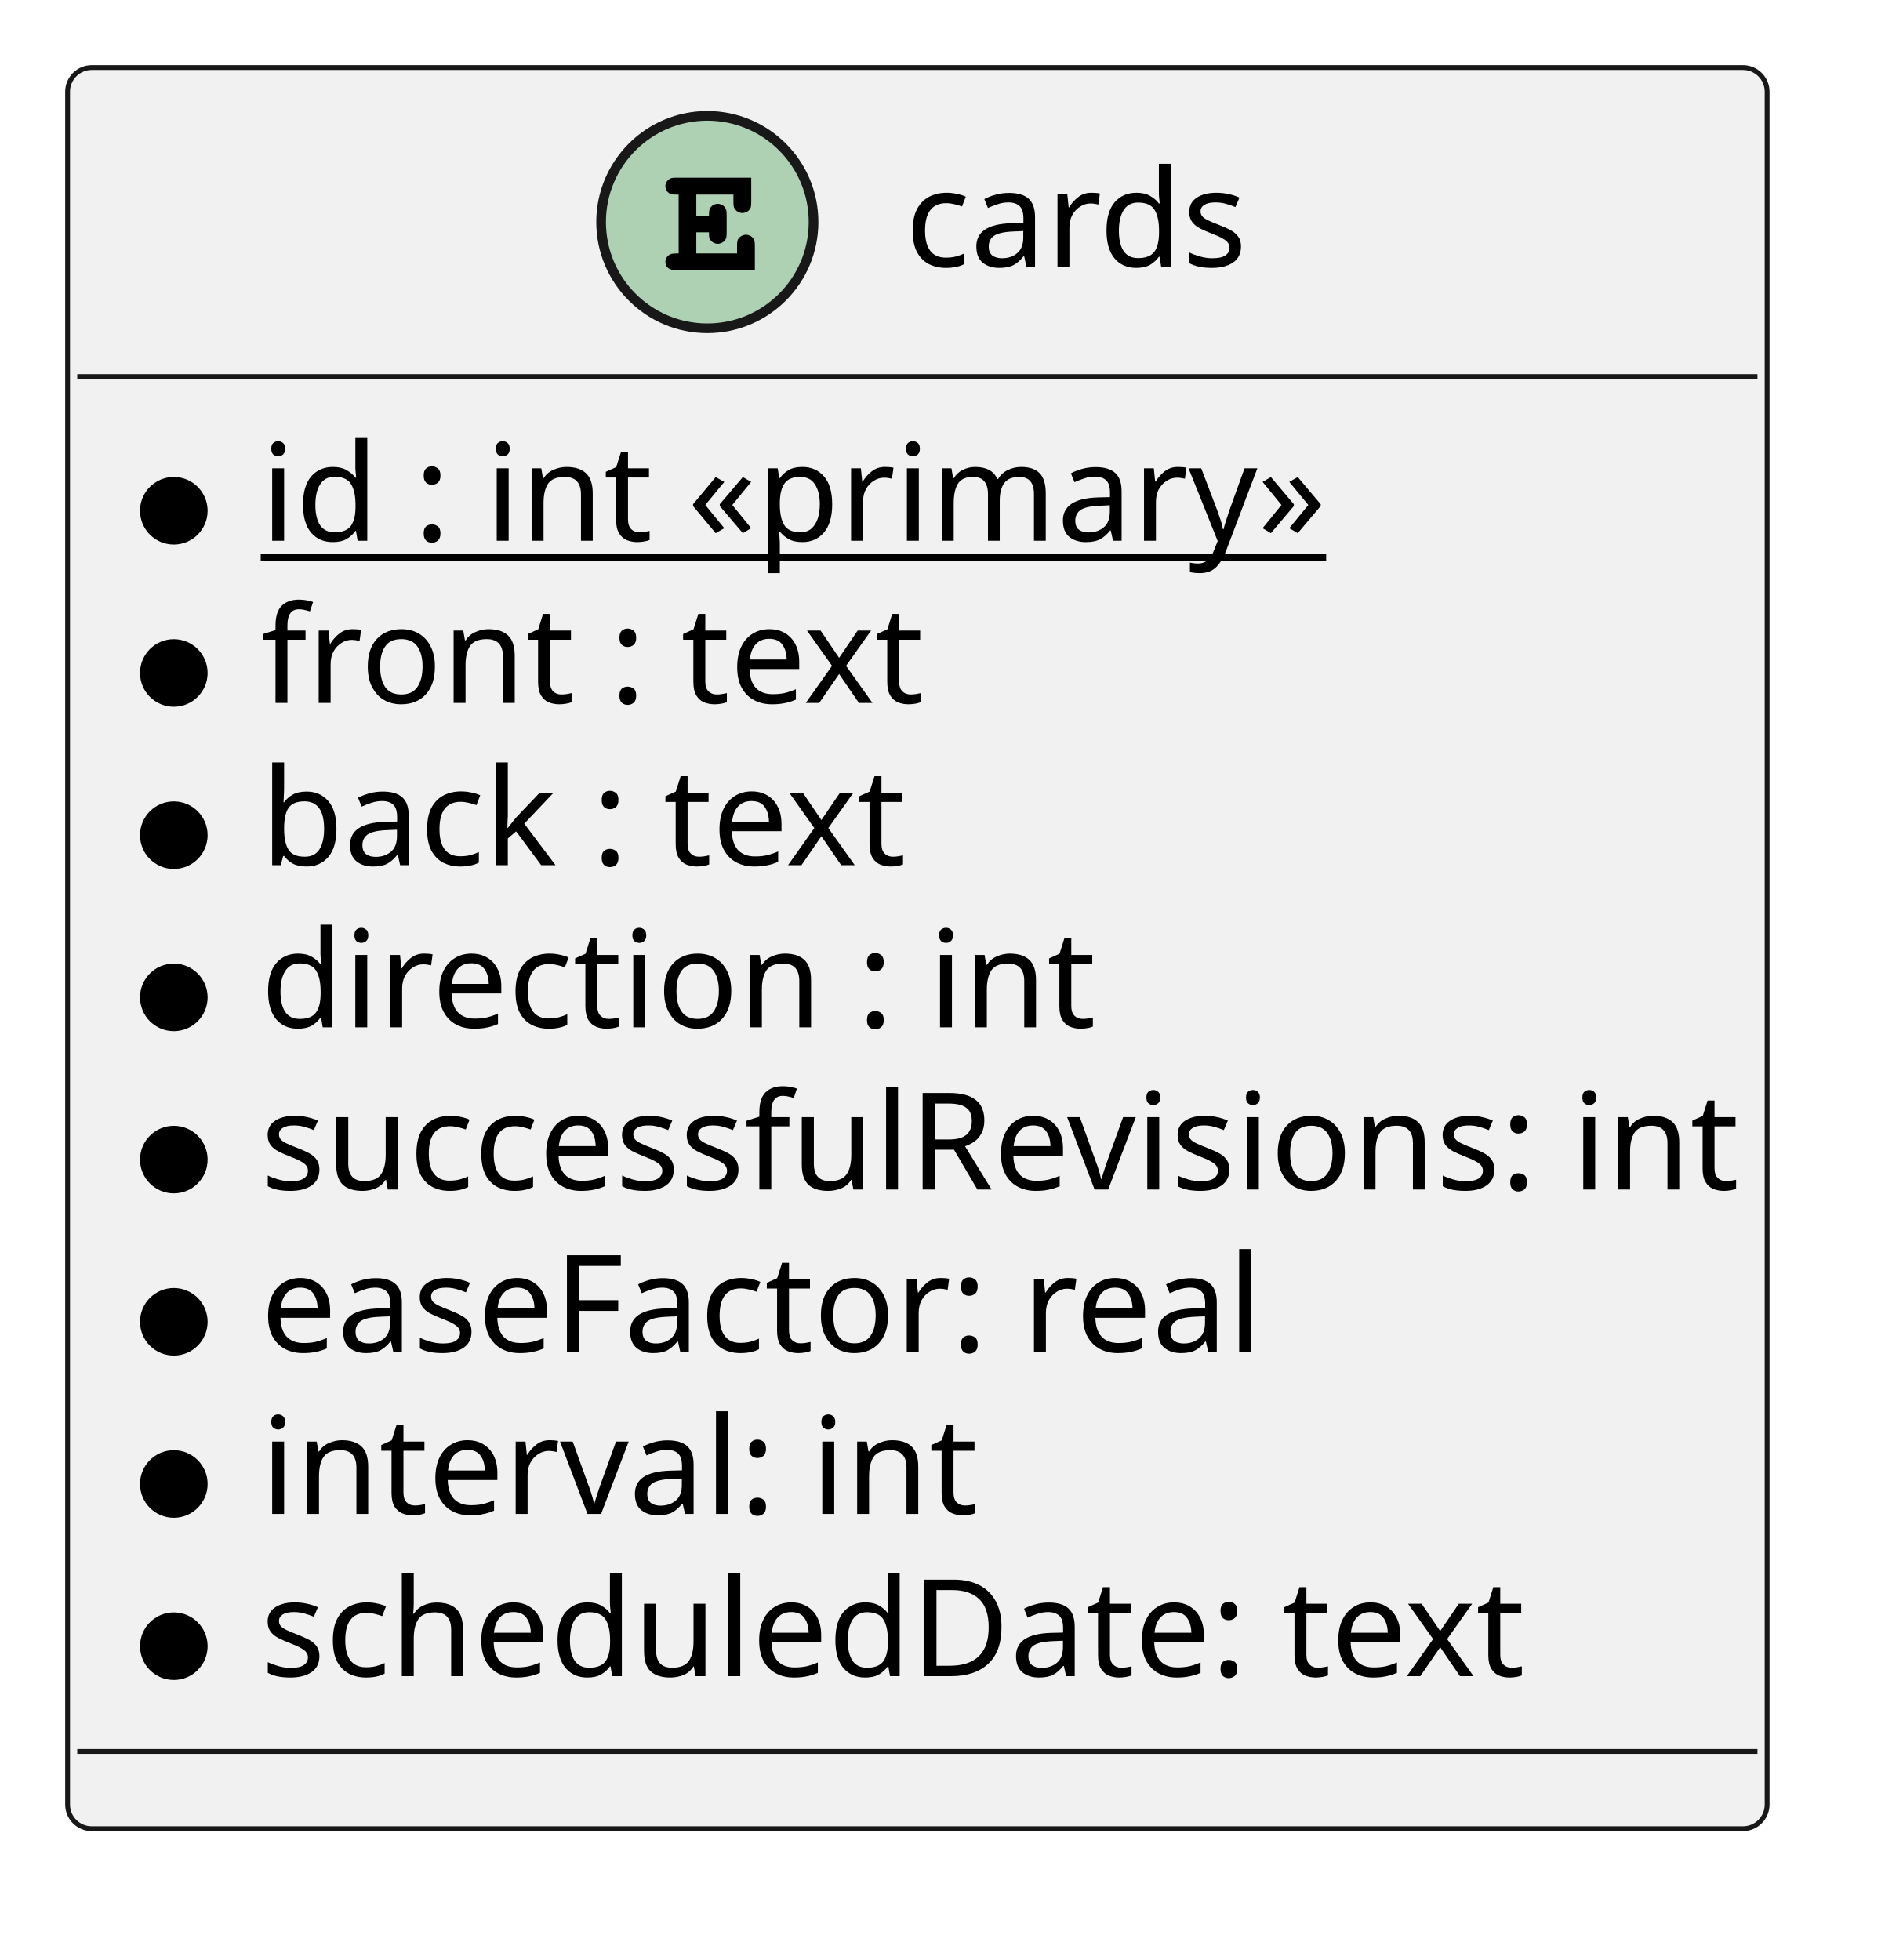
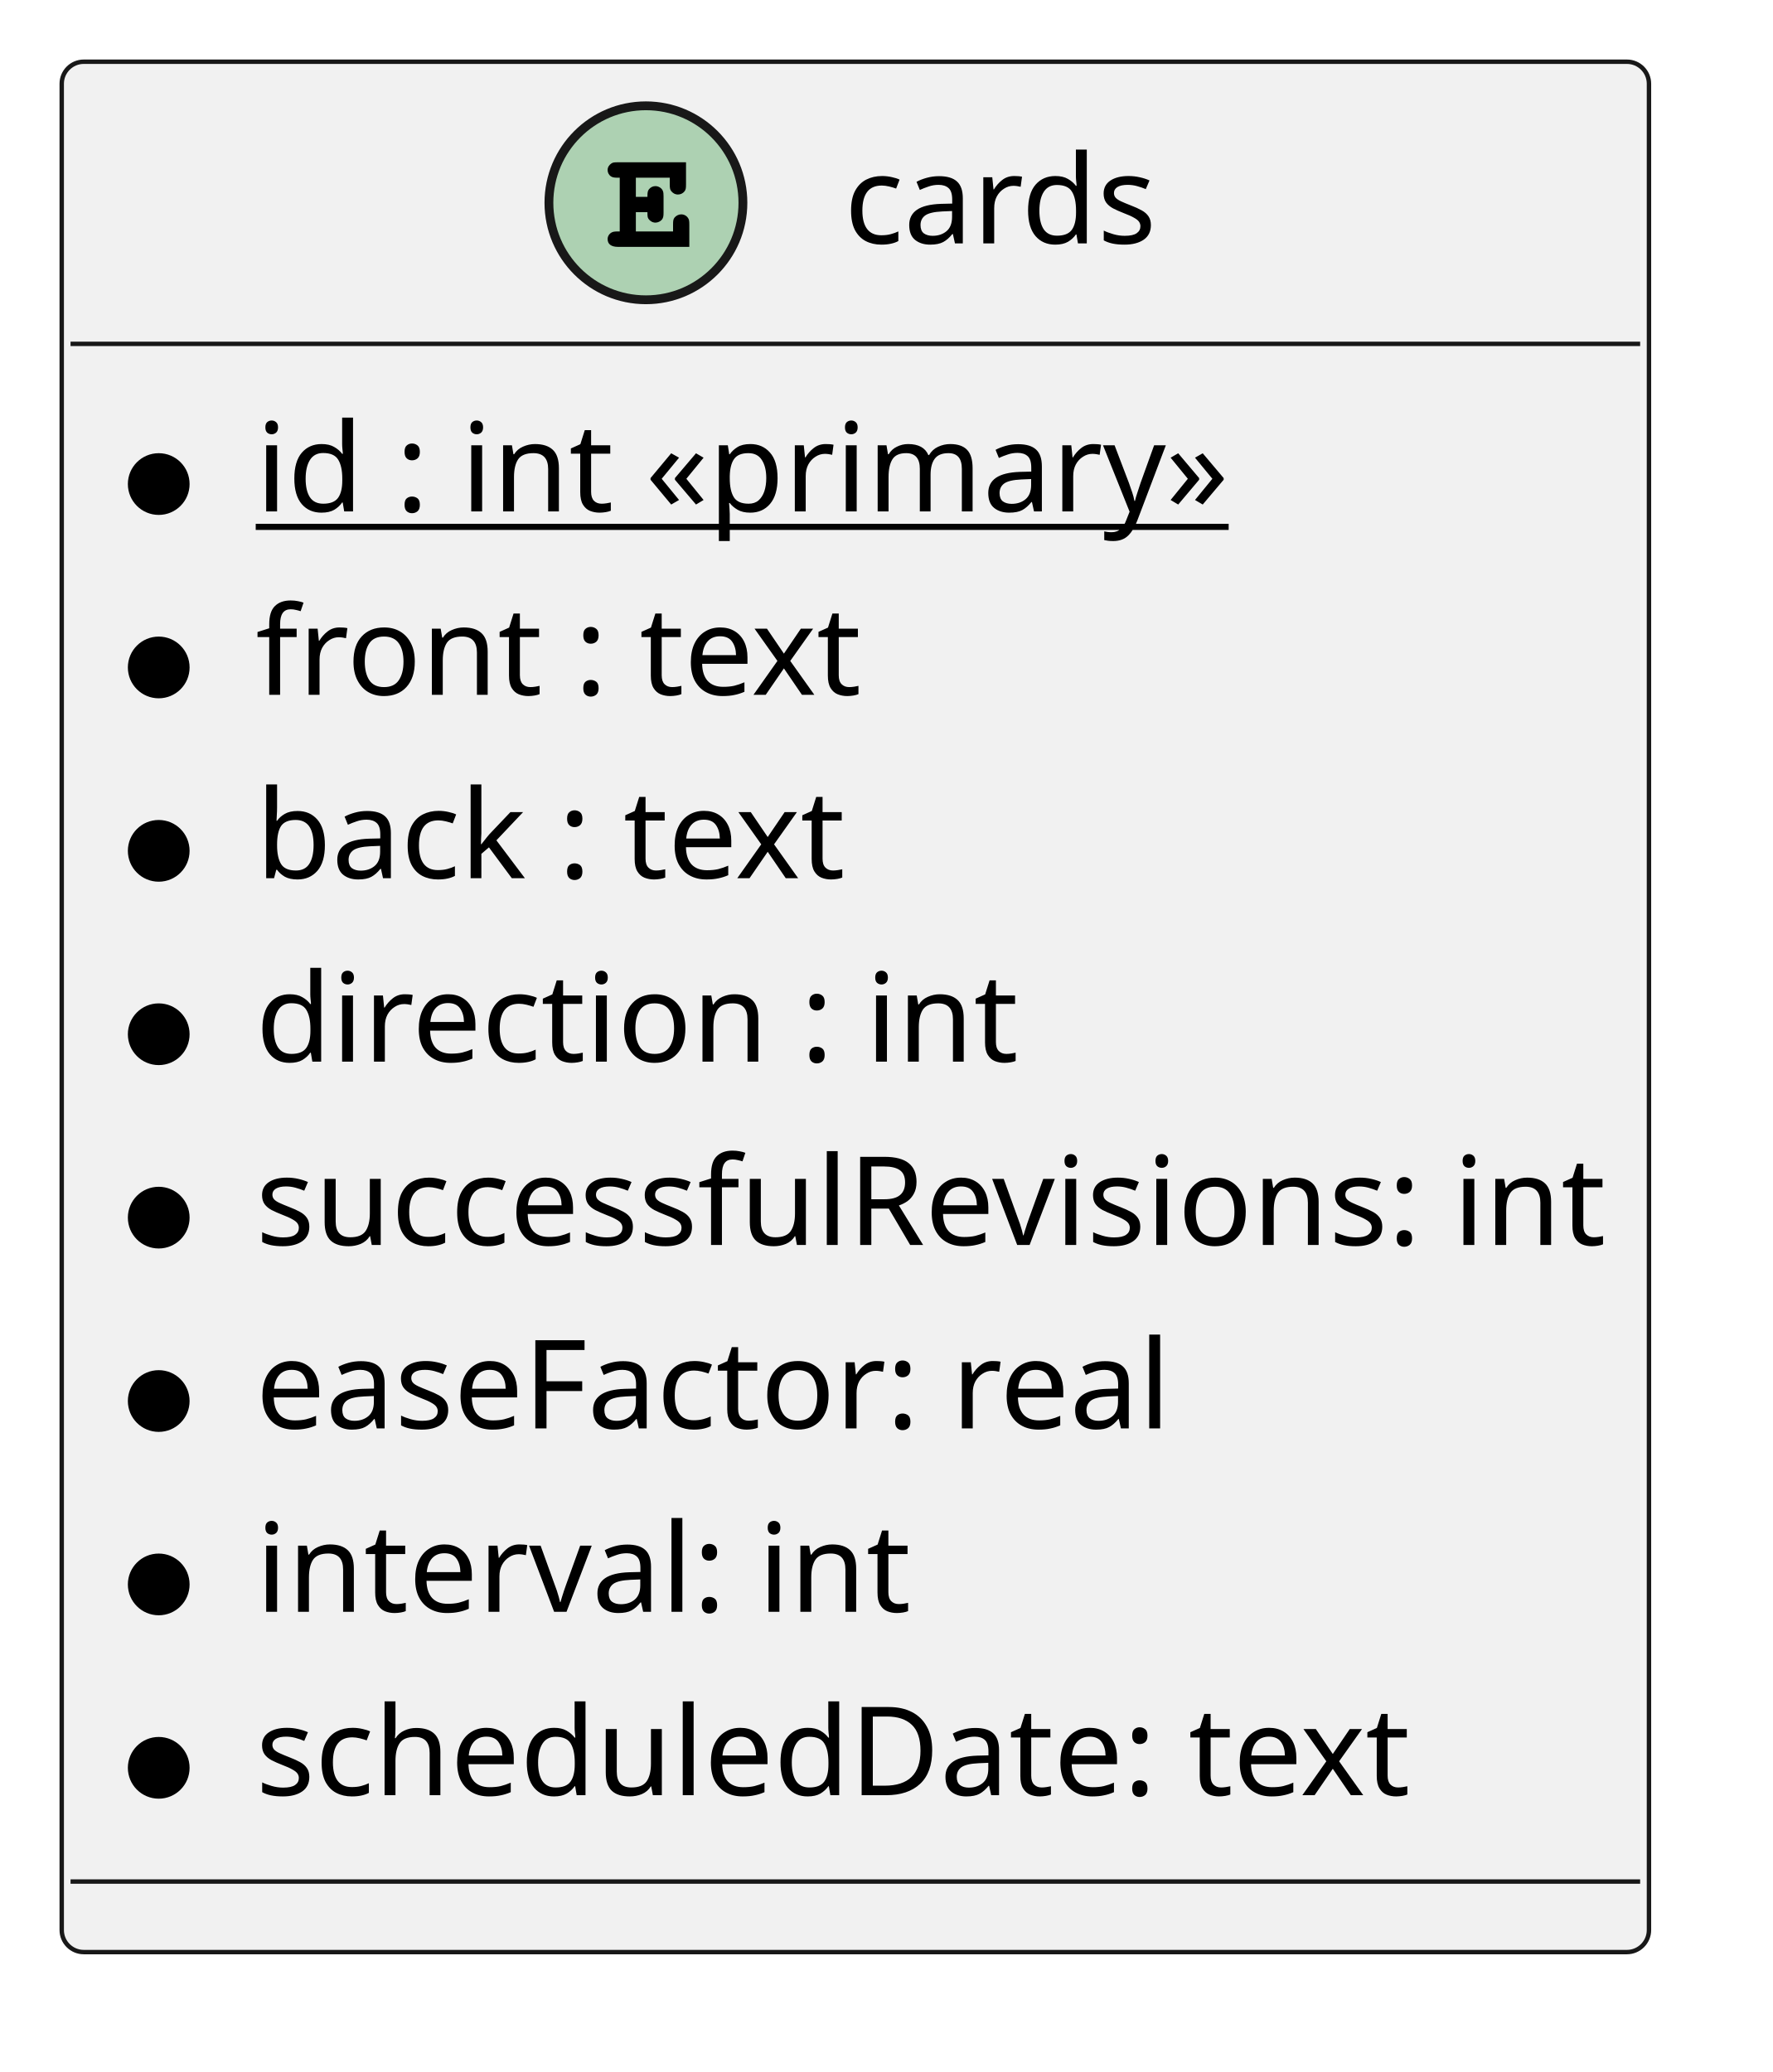
- <svg xmlns="http://www.w3.org/2000/svg" contentStyleType="text/css" height="203px" preserveAspectRatio="none" style="width:197px;height:203px;background:#FFFFFF;" version="1.1" viewBox="0 0 197 203" width="197px" zoomAndPan="magnify">
+ <svg xmlns="http://www.w3.org/2000/svg" contentStyleType="text/css" height="235px" preserveAspectRatio="none" style="width:201px;height:235px;background:#FFFFFF;" version="1.1" viewBox="0 0 201 235" width="201px" zoomAndPan="magnify">
  <defs />
  <g>
    <g id="elem_cards">
-       <rect codeLine="1" fill="#F1F1F1" height="182.399" id="cards" rx="2.5" ry="2.5" style="stroke:#181818;stroke-width:0.5;" width="176" x="7" y="7" />
+       <rect codeLine="2" fill="#F1F1F1" height="214.399" id="cards" rx="2.5" ry="2.5" style="stroke:#181818;stroke-width:0.5;" width="180" x="7" y="7" />
      <ellipse cx="73.25" cy="23" fill="#ADD1B2" rx="11" ry="11" style="stroke:#181818;stroke-width:1.0;" />
      <path d="M72.109,24.062 L73.422,24.062 L73.422,24.109 C73.422,24.516 73.438,24.672 73.547,24.828 C73.719,25.078 74.016,25.25 74.328,25.25 C74.609,25.25 74.906,25.109 75.078,24.891 C75.203,24.703 75.25,24.562 75.25,24.109 L75.25,22.266 C75.25,21.938 75.234,21.828 75.172,21.656 C75.062,21.359 74.703,21.109 74.328,21.109 C74.031,21.109 73.766,21.25 73.594,21.469 C73.453,21.656 73.422,21.828 73.422,22.266 L73.422,22.328 L72.109,22.328 L72.109,20.156 L75.953,20.156 L75.953,20.906 C75.953,21.297 75.984,21.484 76.094,21.641 C76.266,21.891 76.562,22.062 76.875,22.062 C77.172,22.062 77.438,21.938 77.625,21.703 C77.766,21.516 77.797,21.375 77.797,20.906 L77.797,18.406 L70.094,18.406 C69.641,18.406 69.516,18.422 69.344,18.531 C69.078,18.703 68.906,18.969 68.906,19.281 C68.906,19.562 69.031,19.828 69.281,20 C69.469,20.125 69.656,20.156 70.094,20.156 L70.281,20.156 L70.281,26.25 L70.094,26.25 C69.672,26.25 69.516,26.281 69.344,26.375 C69.078,26.531 68.906,26.812 68.906,27.109 C68.906,27.688 69.312,28 70.094,28 L78.172,28 L78.172,25.469 C78.172,25.062 78.141,24.891 78.031,24.734 C77.859,24.469 77.578,24.312 77.25,24.312 C76.969,24.312 76.688,24.453 76.5,24.672 C76.359,24.859 76.328,25.016 76.328,25.469 L76.328,26.25 L72.109,26.25 L72.109,24.062 Z " fill="#000000" />
-       <text fill="#000000" font-family="sans-serif" font-size="14" lengthAdjust="spacing" textLength="35" x="93.75" y="27.606">cards</text>
-       <line style="stroke:#181818;stroke-width:0.5;" x1="8" x2="182" y1="39" y2="39" />
-       <ellipse cx="18" cy="52.9" fill="#000000" rx="3" ry="3" style="stroke:#000000;stroke-width:1.0;" />
-       <text fill="#000000" font-family="sans-serif" font-size="14" lengthAdjust="spacing" text-decoration="underline" textLength="106" x="27" y="56.006">id : int «primary»</text>
-       <ellipse cx="18" cy="69.7" fill="#000000" rx="3" ry="3" style="stroke:#000000;stroke-width:1.0;" />
-       <text fill="#000000" font-family="sans-serif" font-size="14" lengthAdjust="spacing" textLength="64" x="27" y="72.806">front : text</text>
-       <ellipse cx="18" cy="86.5" fill="#000000" rx="3" ry="3" style="stroke:#000000;stroke-width:1.0;" />
-       <text fill="#000000" font-family="sans-serif" font-size="14" lengthAdjust="spacing" textLength="65" x="27" y="89.606">back : text</text>
-       <ellipse cx="18" cy="103.3" fill="#000000" rx="3" ry="3" style="stroke:#000000;stroke-width:1.0;" />
-       <text fill="#000000" font-family="sans-serif" font-size="14" lengthAdjust="spacing" textLength="81" x="27" y="106.406">direction : int</text>
-       <ellipse cx="18" cy="120.1" fill="#000000" rx="3" ry="3" style="stroke:#000000;stroke-width:1.0;" />
-       <text fill="#000000" font-family="sans-serif" font-size="14" lengthAdjust="spacing" textLength="150" x="27" y="123.206">successfulRevisions: int</text>
-       <ellipse cx="18" cy="136.9" fill="#000000" rx="3" ry="3" style="stroke:#000000;stroke-width:1.0;" />
-       <text fill="#000000" font-family="sans-serif" font-size="14" lengthAdjust="spacing" textLength="104" x="27" y="140.006">easeFactor: real</text>
-       <ellipse cx="18" cy="153.7" fill="#000000" rx="3" ry="3" style="stroke:#000000;stroke-width:1.0;" />
-       <text fill="#000000" font-family="sans-serif" font-size="14" lengthAdjust="spacing" textLength="69" x="27" y="156.805">interval: int</text>
-       <ellipse cx="18" cy="170.5" fill="#000000" rx="3" ry="3" style="stroke:#000000;stroke-width:1.0;" />
-       <text fill="#000000" font-family="sans-serif" font-size="14" lengthAdjust="spacing" textLength="126" x="27" y="173.605">scheduledDate: text</text>
-       <line style="stroke:#181818;stroke-width:0.5;" x1="8" x2="182" y1="181.399" y2="181.399" />
+       <text fill="#000000" font-family="sans-serif" font-size="14" lengthAdjust="spacing" textLength="35" x="95.75" y="27.606">cards</text>
+       <line style="stroke:#181818;stroke-width:0.5;" x1="8" x2="186" y1="39" y2="39" />
+       <ellipse cx="18" cy="54.9" fill="#000000" rx="3" ry="3" style="stroke:#000000;stroke-width:1.0;" />
+       <text fill="#000000" font-family="sans-serif" font-size="14" lengthAdjust="spacing" text-decoration="underline" textLength="106" x="29" y="58.006">id : int «primary»</text>
+       <ellipse cx="18" cy="75.7" fill="#000000" rx="3" ry="3" style="stroke:#000000;stroke-width:1.0;" />
+       <text fill="#000000" font-family="sans-serif" font-size="14" lengthAdjust="spacing" textLength="64" x="29" y="78.806">front : text</text>
+       <ellipse cx="18" cy="96.5" fill="#000000" rx="3" ry="3" style="stroke:#000000;stroke-width:1.0;" />
+       <text fill="#000000" font-family="sans-serif" font-size="14" lengthAdjust="spacing" textLength="65" x="29" y="99.606">back : text</text>
+       <ellipse cx="18" cy="117.3" fill="#000000" rx="3" ry="3" style="stroke:#000000;stroke-width:1.0;" />
+       <text fill="#000000" font-family="sans-serif" font-size="14" lengthAdjust="spacing" textLength="81" x="29" y="120.406">direction : int</text>
+       <ellipse cx="18" cy="138.1" fill="#000000" rx="3" ry="3" style="stroke:#000000;stroke-width:1.0;" />
+       <text fill="#000000" font-family="sans-serif" font-size="14" lengthAdjust="spacing" textLength="150" x="29" y="141.206">successfulRevisions: int</text>
+       <ellipse cx="18" cy="158.9" fill="#000000" rx="3" ry="3" style="stroke:#000000;stroke-width:1.0;" />
+       <text fill="#000000" font-family="sans-serif" font-size="14" lengthAdjust="spacing" textLength="104" x="29" y="162.006">easeFactor: real</text>
+       <ellipse cx="18" cy="179.7" fill="#000000" rx="3" ry="3" style="stroke:#000000;stroke-width:1.0;" />
+       <text fill="#000000" font-family="sans-serif" font-size="14" lengthAdjust="spacing" textLength="69" x="29" y="182.805">interval: int</text>
+       <ellipse cx="18" cy="200.5" fill="#000000" rx="3" ry="3" style="stroke:#000000;stroke-width:1.0;" />
+       <text fill="#000000" font-family="sans-serif" font-size="14" lengthAdjust="spacing" textLength="126" x="29" y="203.605">scheduledDate: text</text>
+       <line style="stroke:#181818;stroke-width:0.5;" x1="8" x2="186" y1="213.399" y2="213.399" />
    </g>
  </g>
</svg>
